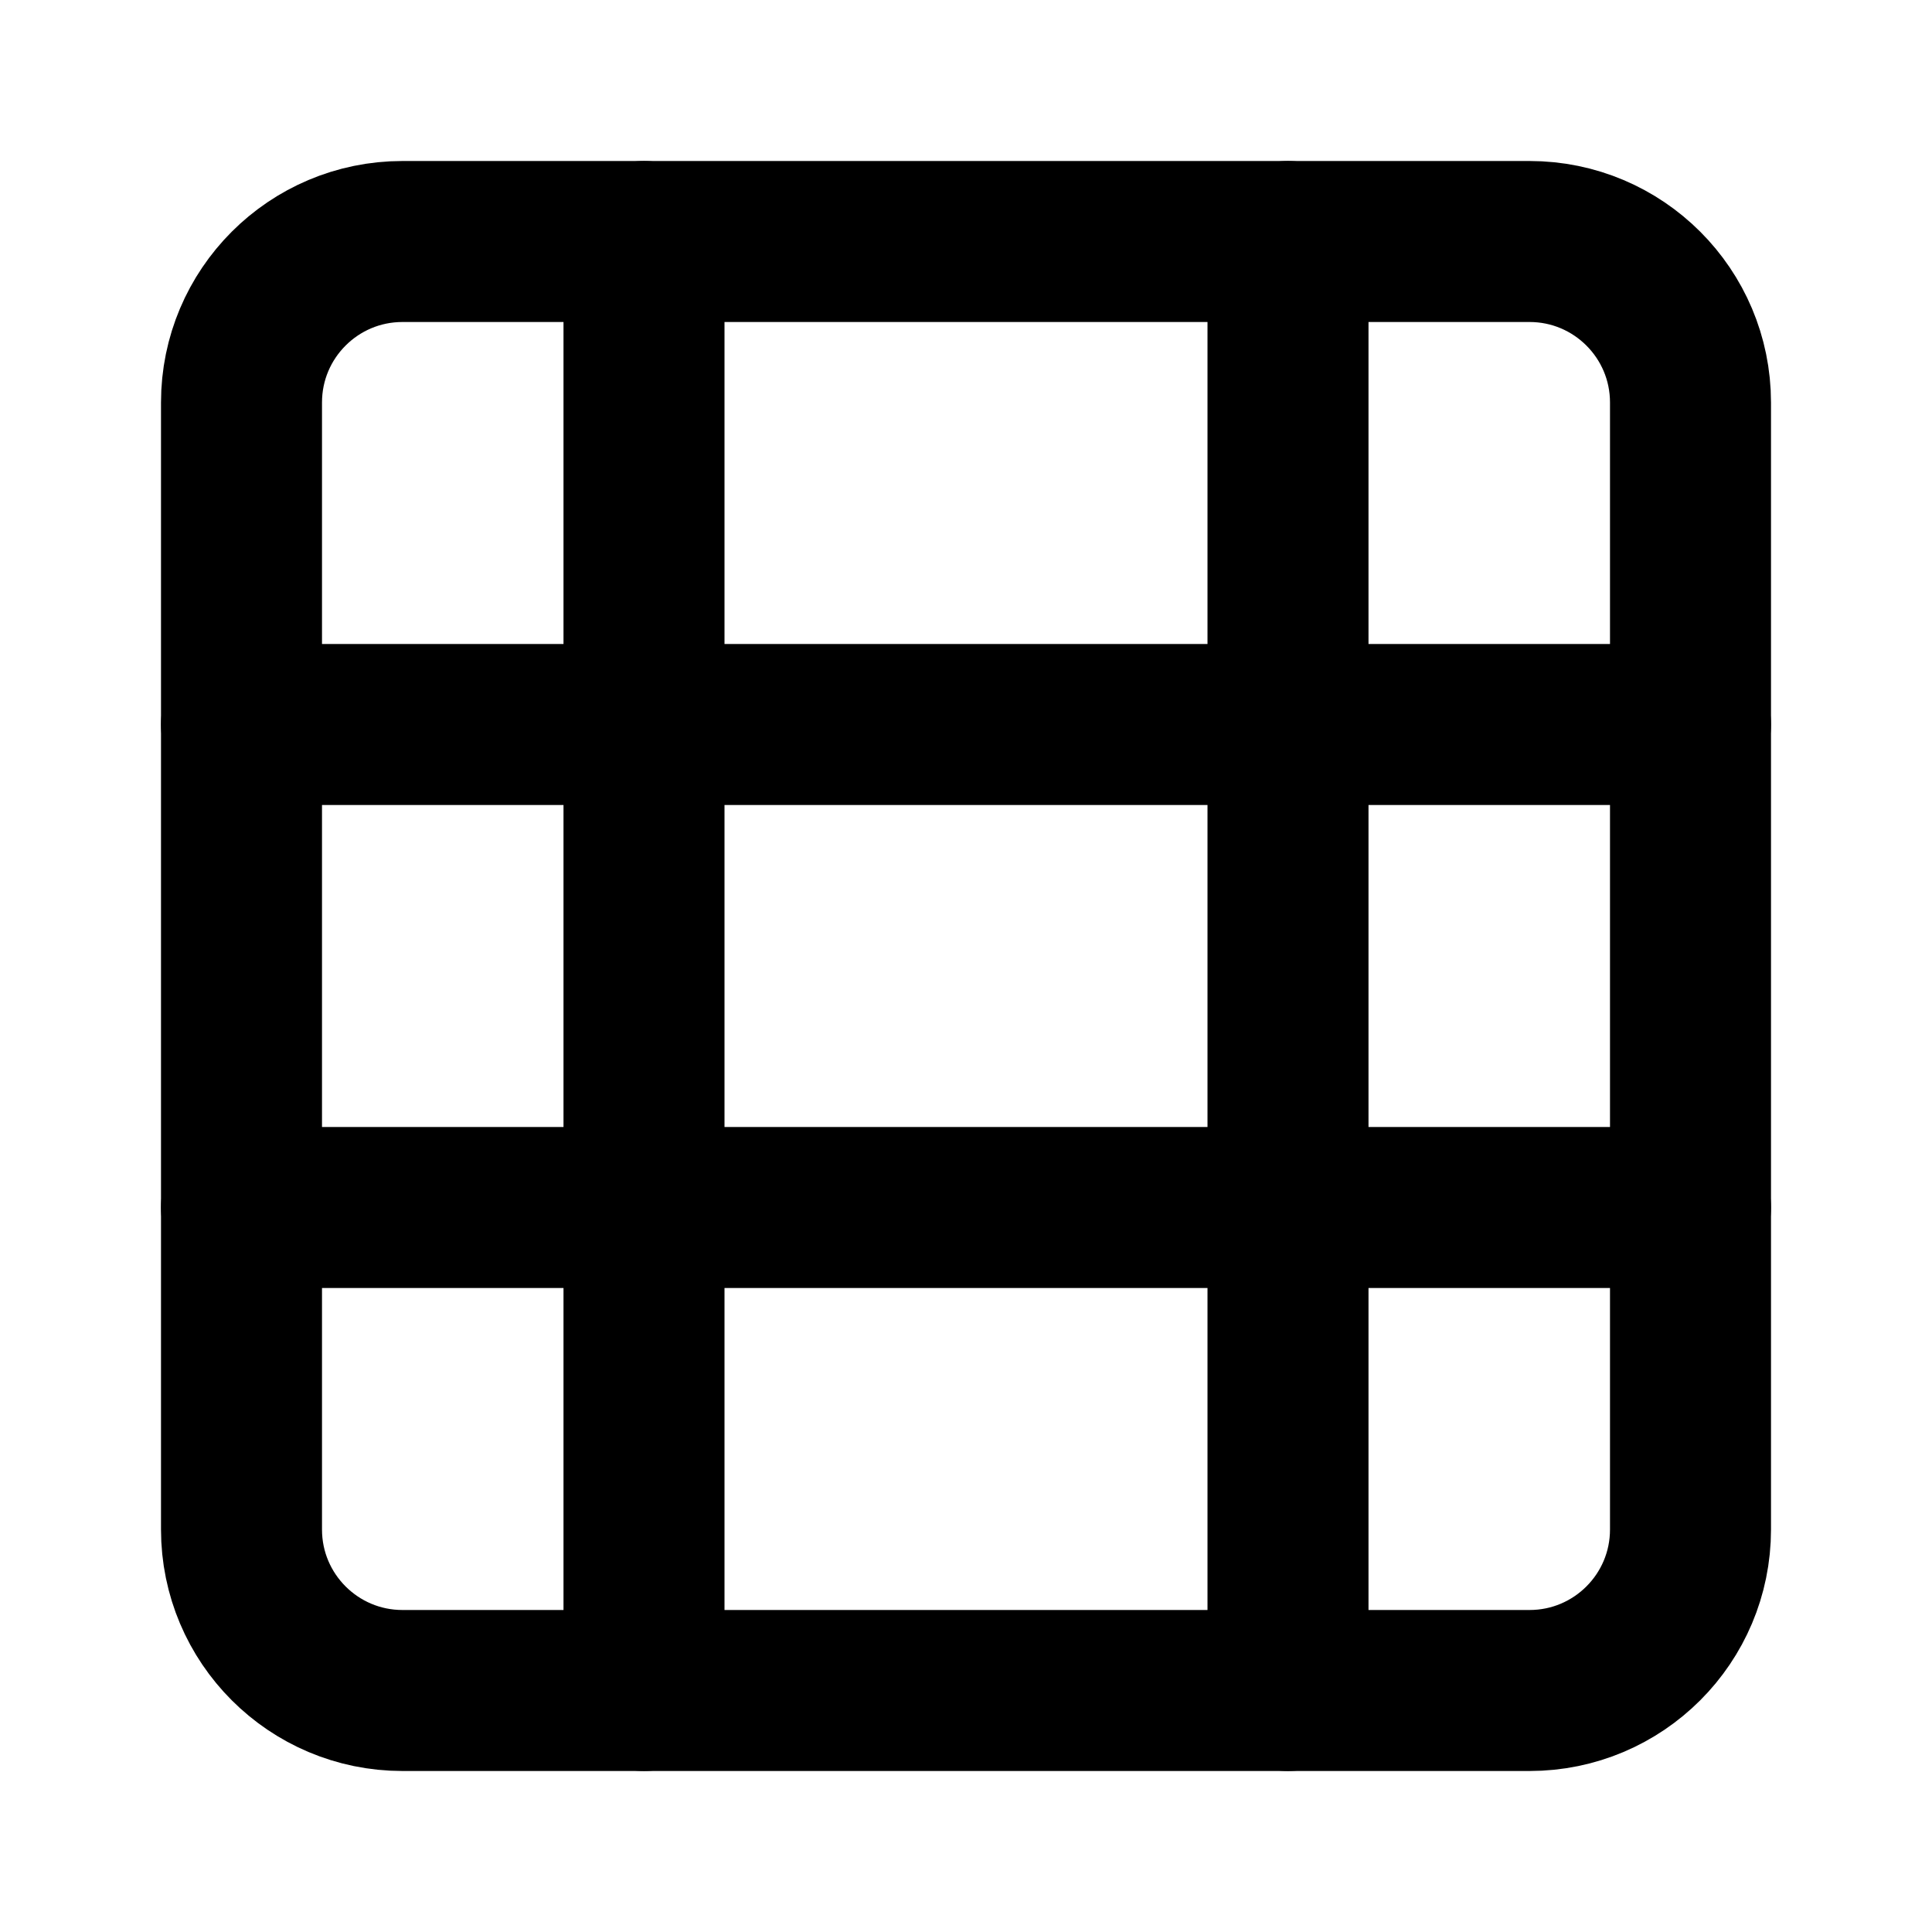
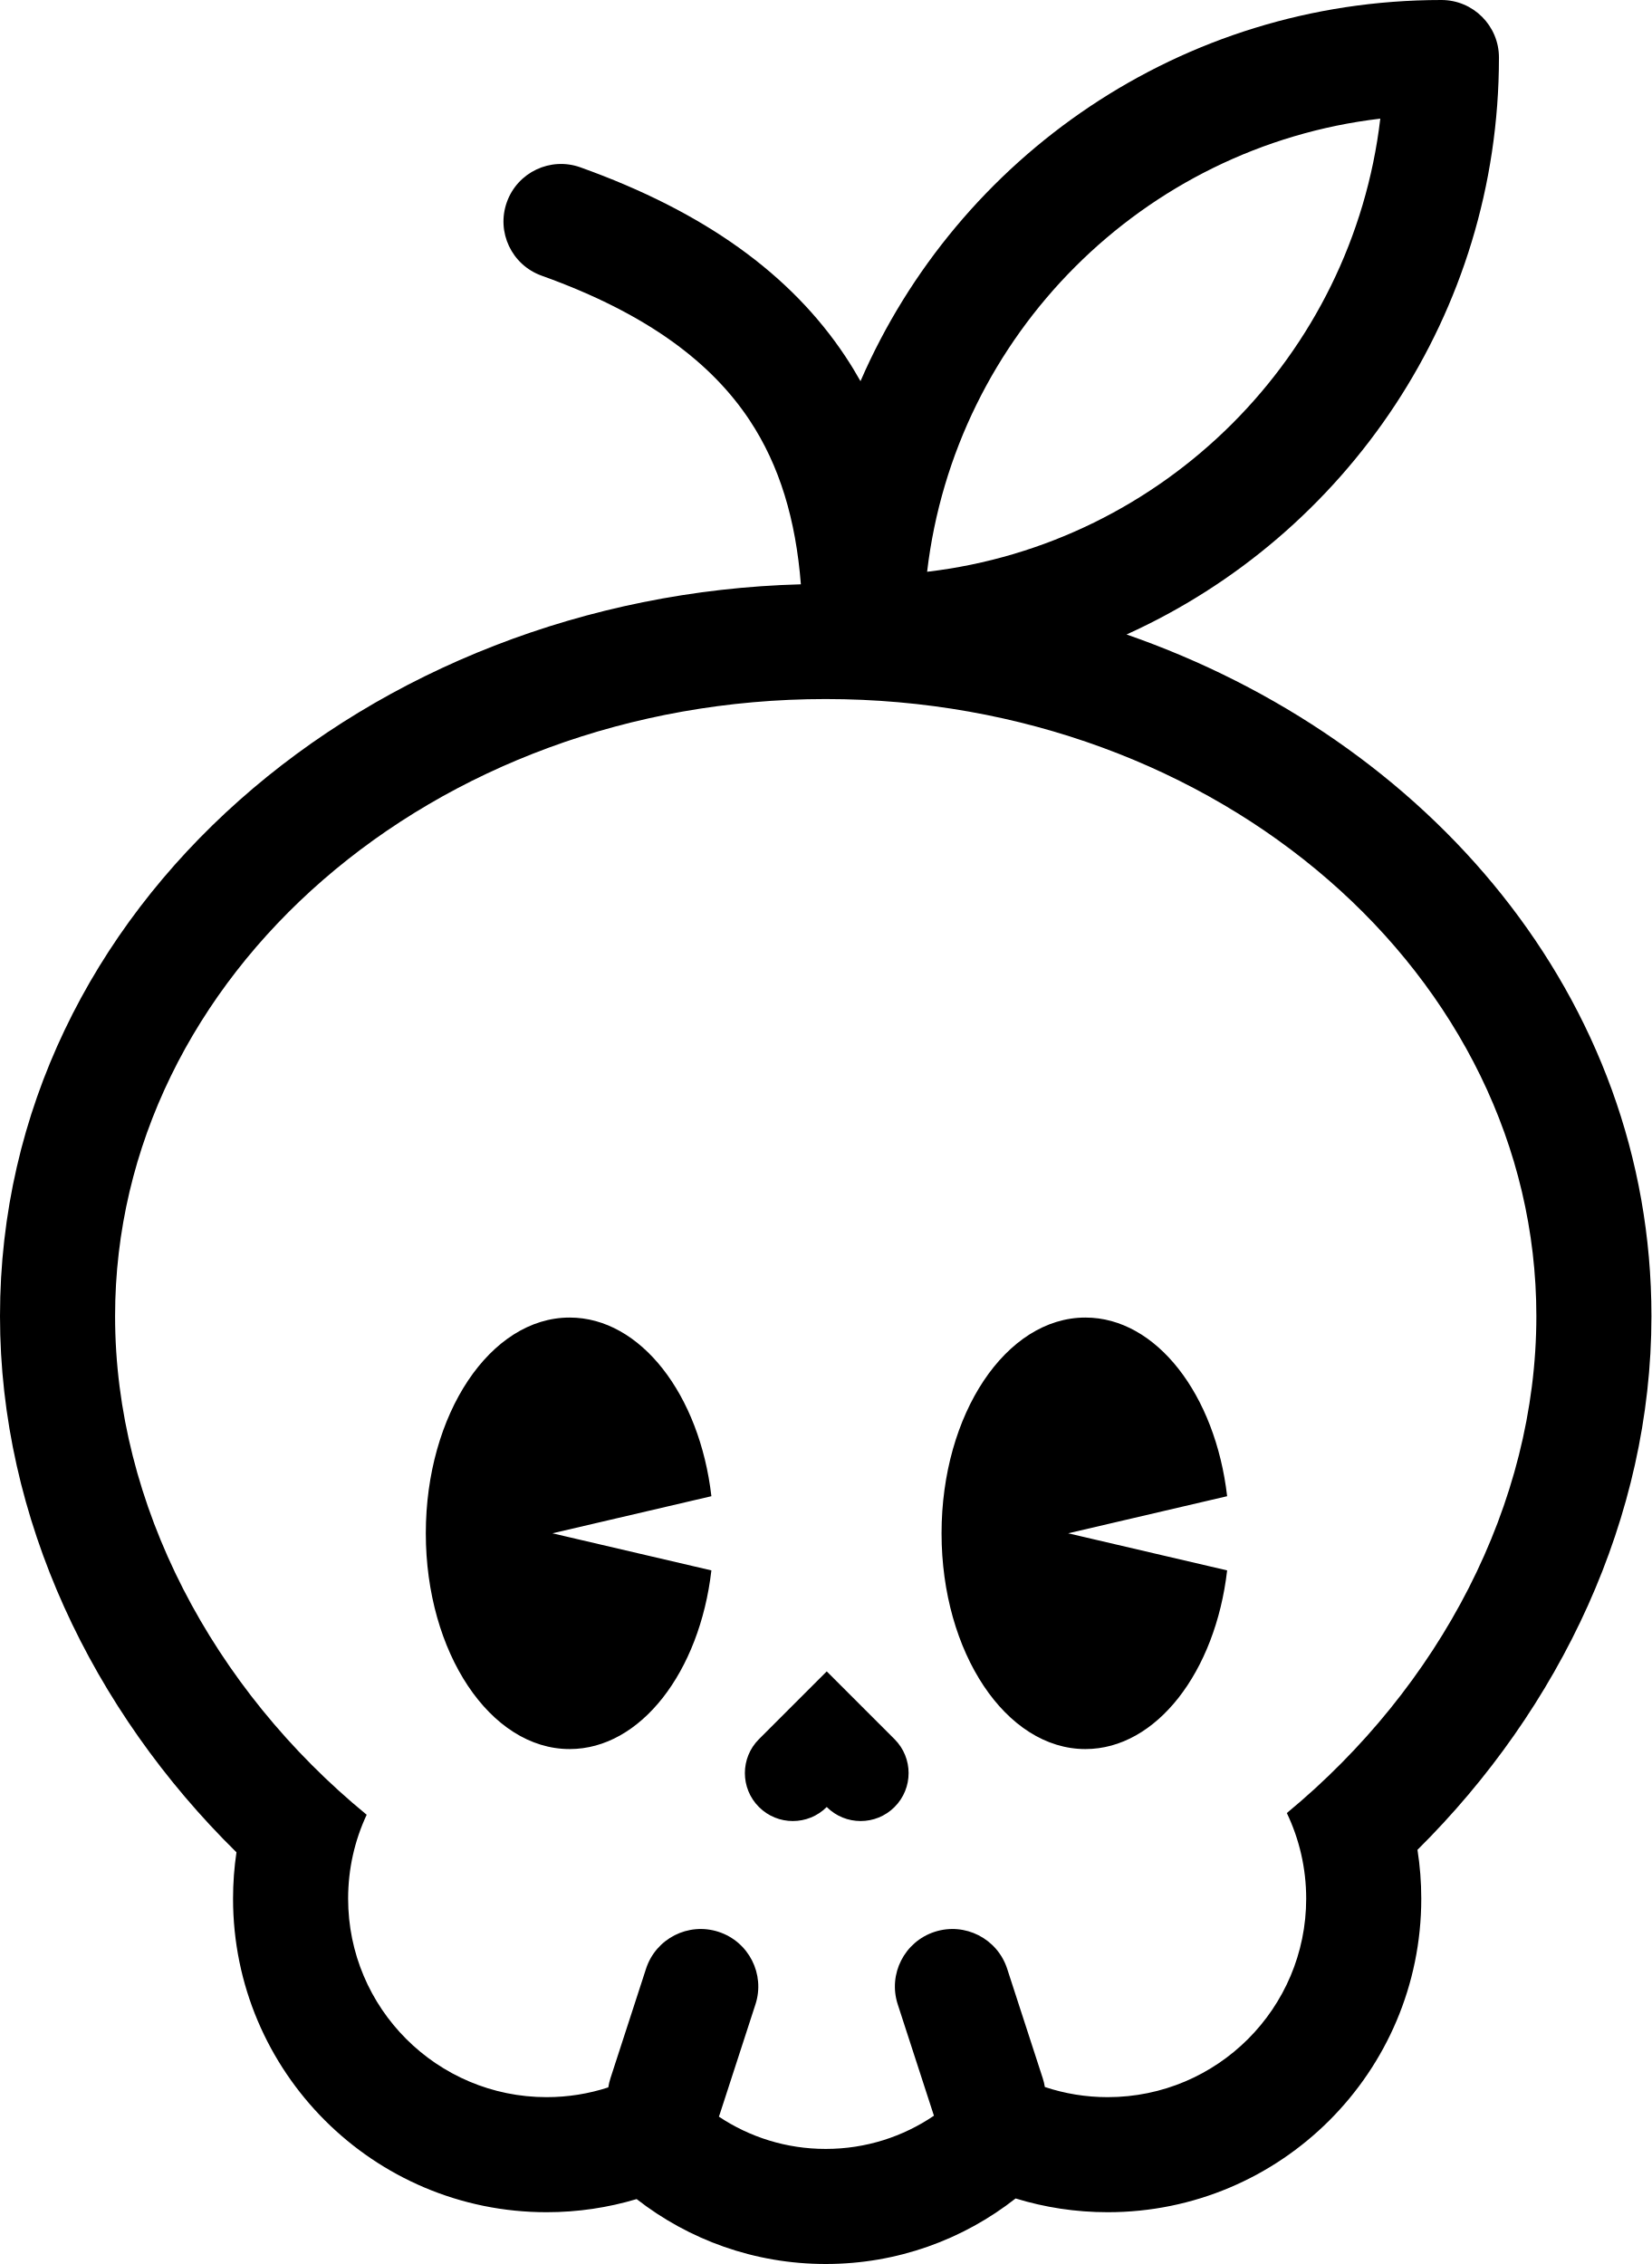
- <svg xmlns="http://www.w3.org/2000/svg" viewBox="0 0 24 24" fill="none" stroke="currentColor" stroke-width="2" stroke-linecap="round" stroke-linejoin="round">
-   <rect width="18" height="18" x="3" y="3" rx="2" ry="2" />
-   <line x1="8" x2="8" y1="3" y2="21" />
-   <line x1="16" x2="16" y1="3" y2="21" />
-   <line x1="3" x2="21" y1="9" y2="9" />
-   <line x1="3" x2="21" y1="15" y2="15" />
+ <svg xmlns="http://www.w3.org/2000/svg" width="574" height="787" viewBox="0 0 574 787" fill="none">
+   <path d="M501 0C512.046 0 521 8.954 521 20C521 109.219 467.89 186.033 391.562 220.554C496.251 256.941 574 346.532 574 457.5C574 527.557 542.239 593.872 492.68 643.025C493.549 648.566 494 654.237 494 660C494 720.199 445.199 769 385 769C373.881 769 363.13 767.324 352.999 764.214C334.837 778.465 311.923 787 287 787C262.205 787 239.397 778.552 221.28 764.433C211.36 767.402 200.855 769 190 769C129.801 769 81 720.199 81 660C81 654.536 81.406 649.154 82.189 643.887C32.126 594.643 0 527.963 0 457.5C0 314.578 128.974 207.118 278.365 203.116C276.591 180.651 271.006 161.858 260.519 146.039C247.587 126.534 225.653 109.221 188.257 95.829C177.858 92.105 172.447 80.656 176.171 70.257C179.895 59.858 191.344 54.447 201.743 58.171C244.847 73.607 274.913 95.363 293.856 123.936C295.722 126.749 297.462 129.607 299.087 132.504C332.92 54.535 410.591 0 501 0ZM287 243C150.586 243 40 339.035 40 457.5C40 523.145 73.957 586.97 127.449 630.834C123.311 639.693 121 649.577 121 660C121 698.108 151.892 729 190 729C197.479 729 204.68 727.808 211.424 725.606C211.586 724.54 211.837 723.473 212.181 722.414L224.541 684.371C227.954 673.866 239.237 668.117 249.742 671.53C260.247 674.944 265.996 686.227 262.583 696.732L250.223 734.774C250.112 735.113 249.993 735.447 249.867 735.776C260.496 742.867 273.265 747 287 747C300.946 747 313.896 742.738 324.621 735.446C324.54 735.224 324.461 735.001 324.388 734.774L312.027 696.731C308.614 686.226 314.363 674.944 324.868 671.53C335.373 668.117 346.656 673.866 350.069 684.371L362.43 722.413C362.759 723.427 363.002 724.45 363.165 725.471C370.027 727.759 377.369 729 385 729C423.108 729 454 698.108 454 660C454 649.343 451.583 639.252 447.27 630.241C500.346 586.396 534 522.851 534 457.5C534 339.035 423.414 243 287 243ZM310.926 604.57C317.434 611.079 317.434 621.632 310.926 628.141C304.417 634.649 293.864 634.649 287.355 628.141C280.847 634.649 270.294 634.649 263.785 628.141C257.276 621.632 257.276 611.079 263.785 604.57L287.355 581L310.926 604.57ZM198 458C222.683 458 243.186 484.828 247.262 520.104L192 533L247.262 545.895C243.186 581.172 222.683 608 198 608C170.386 608 148 574.421 148 533C148 491.579 170.386 458 198 458ZM377.262 458C401.944 458 422.448 484.828 426.523 520.104L371.262 533L426.523 545.895C422.448 581.172 401.945 608 377.262 608C349.647 608 327.262 574.421 327.262 533C327.262 491.579 349.647 458 377.262 458ZM479.757 41.242C397.324 50.934 331.934 116.324 322.242 198.757C404.675 189.065 470.065 123.675 479.757 41.242Z" fill="black" />
</svg>
